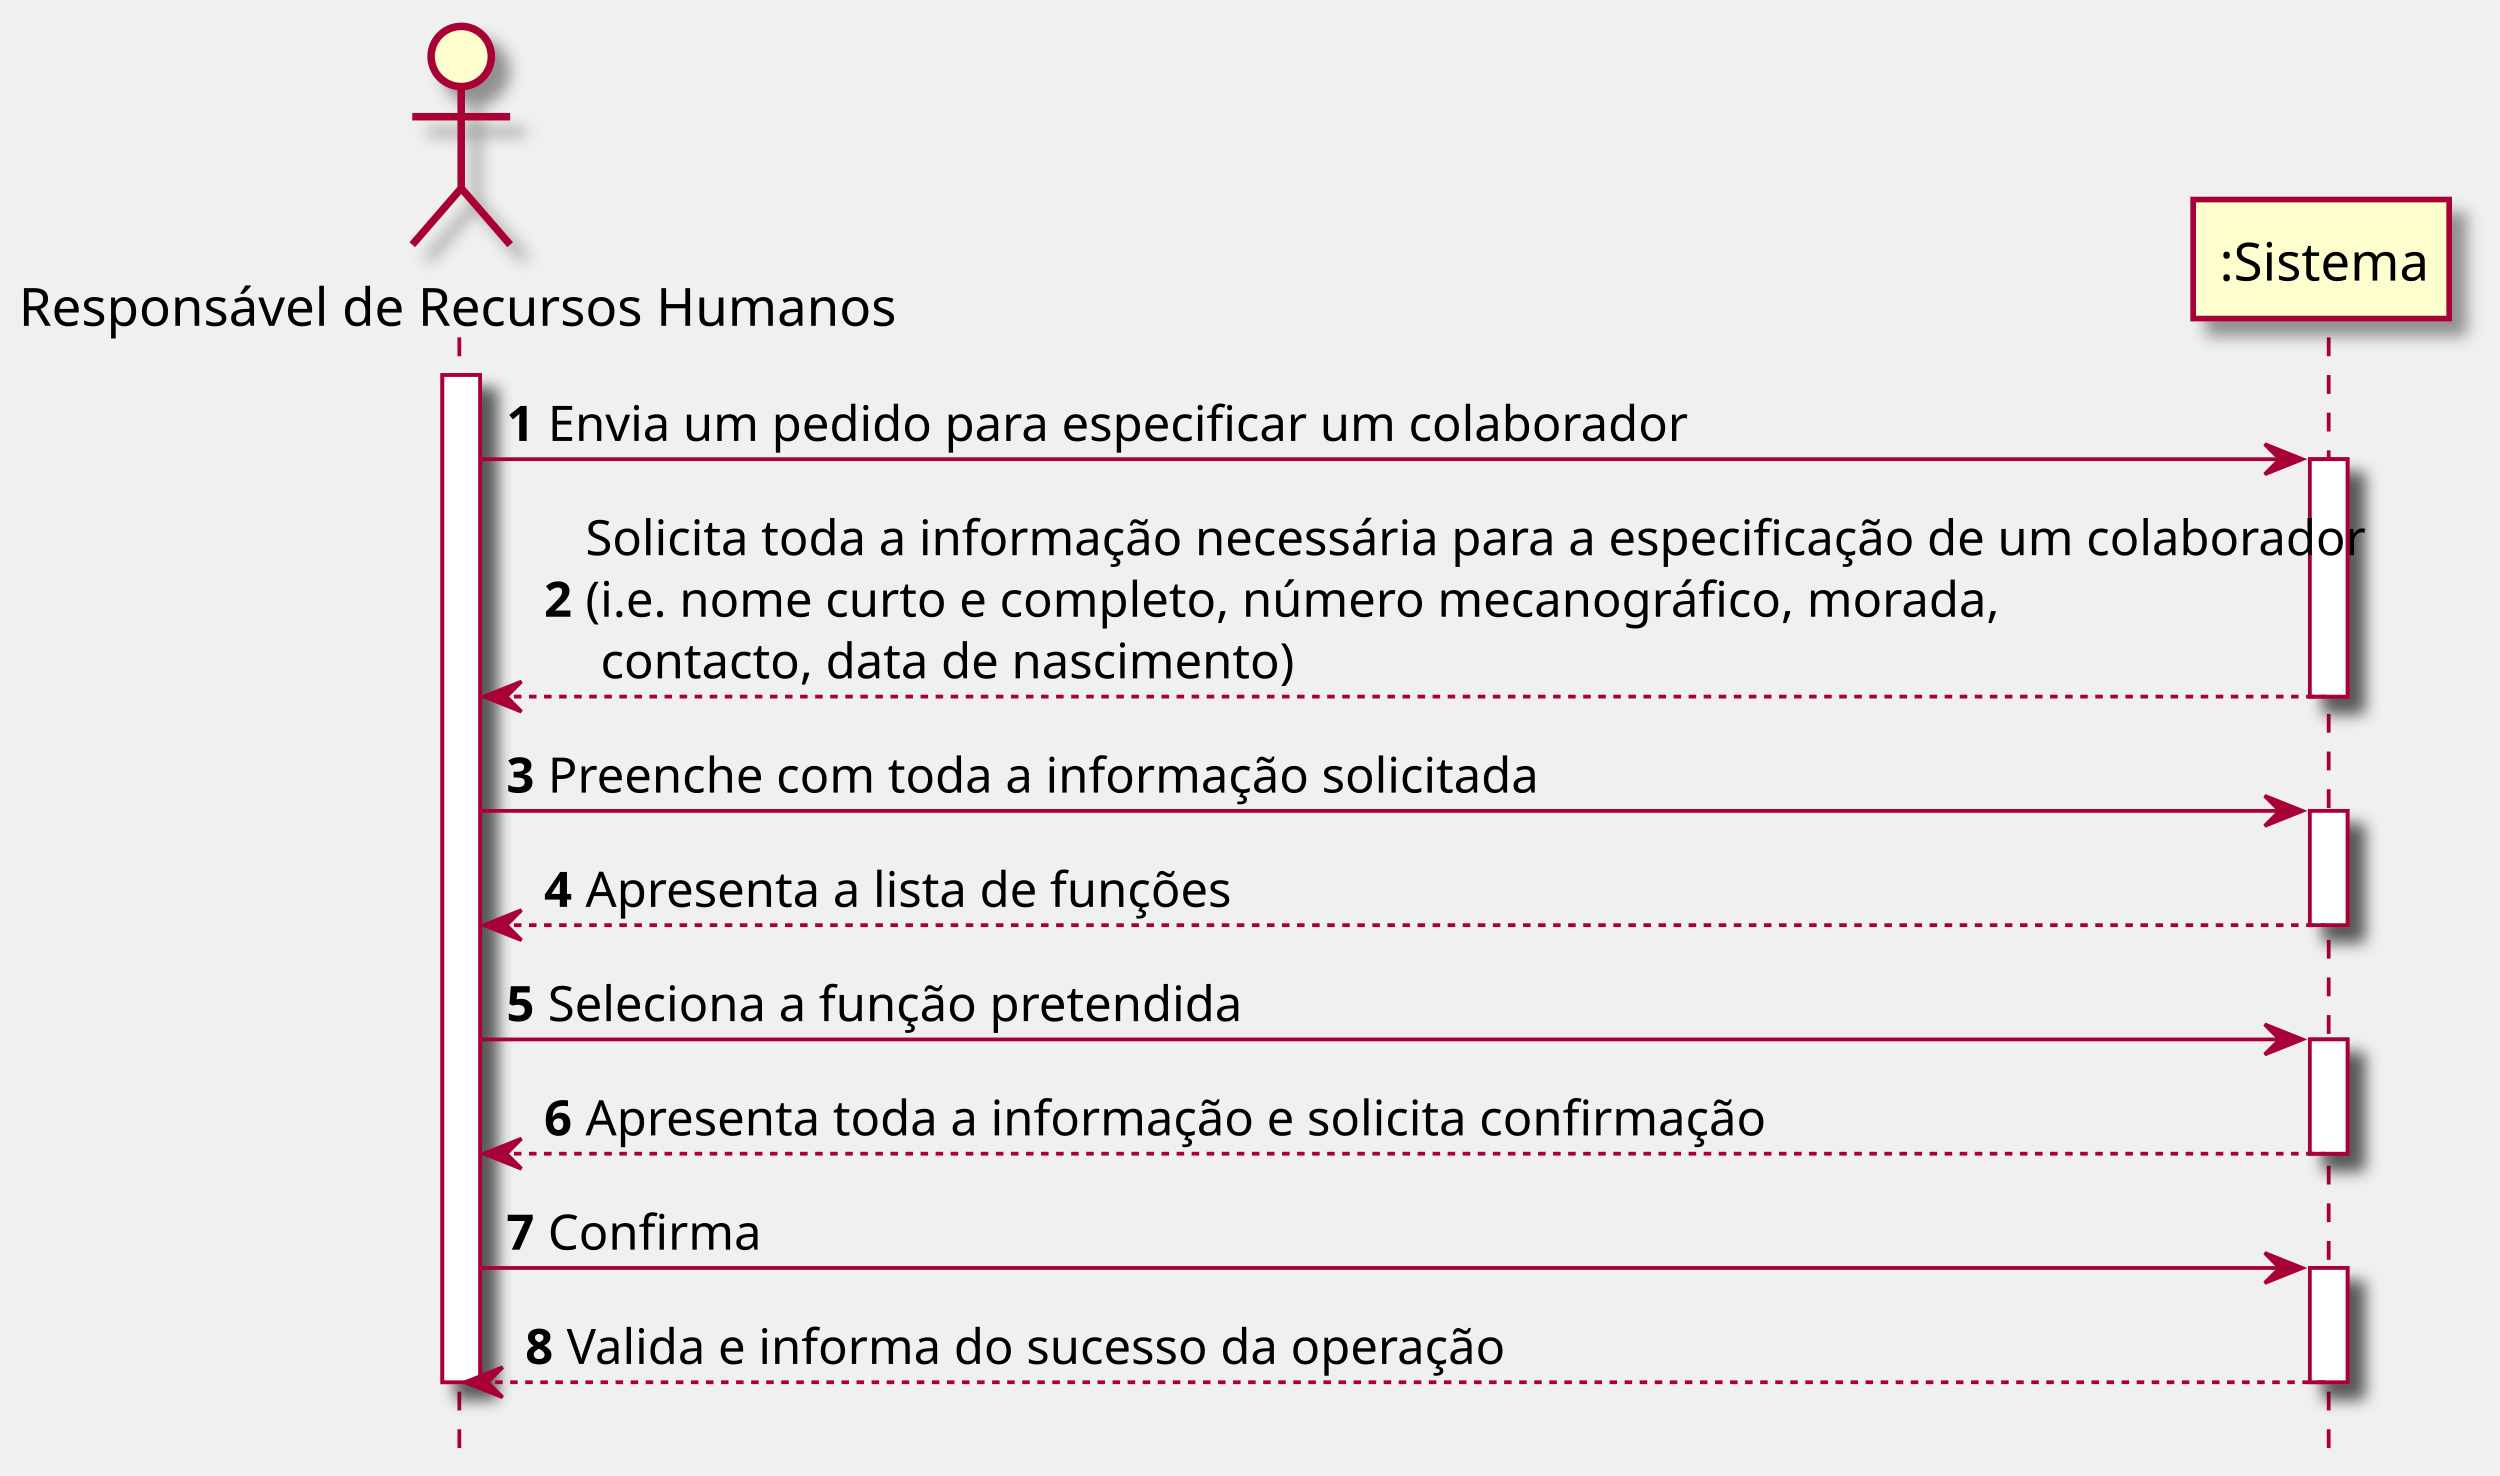
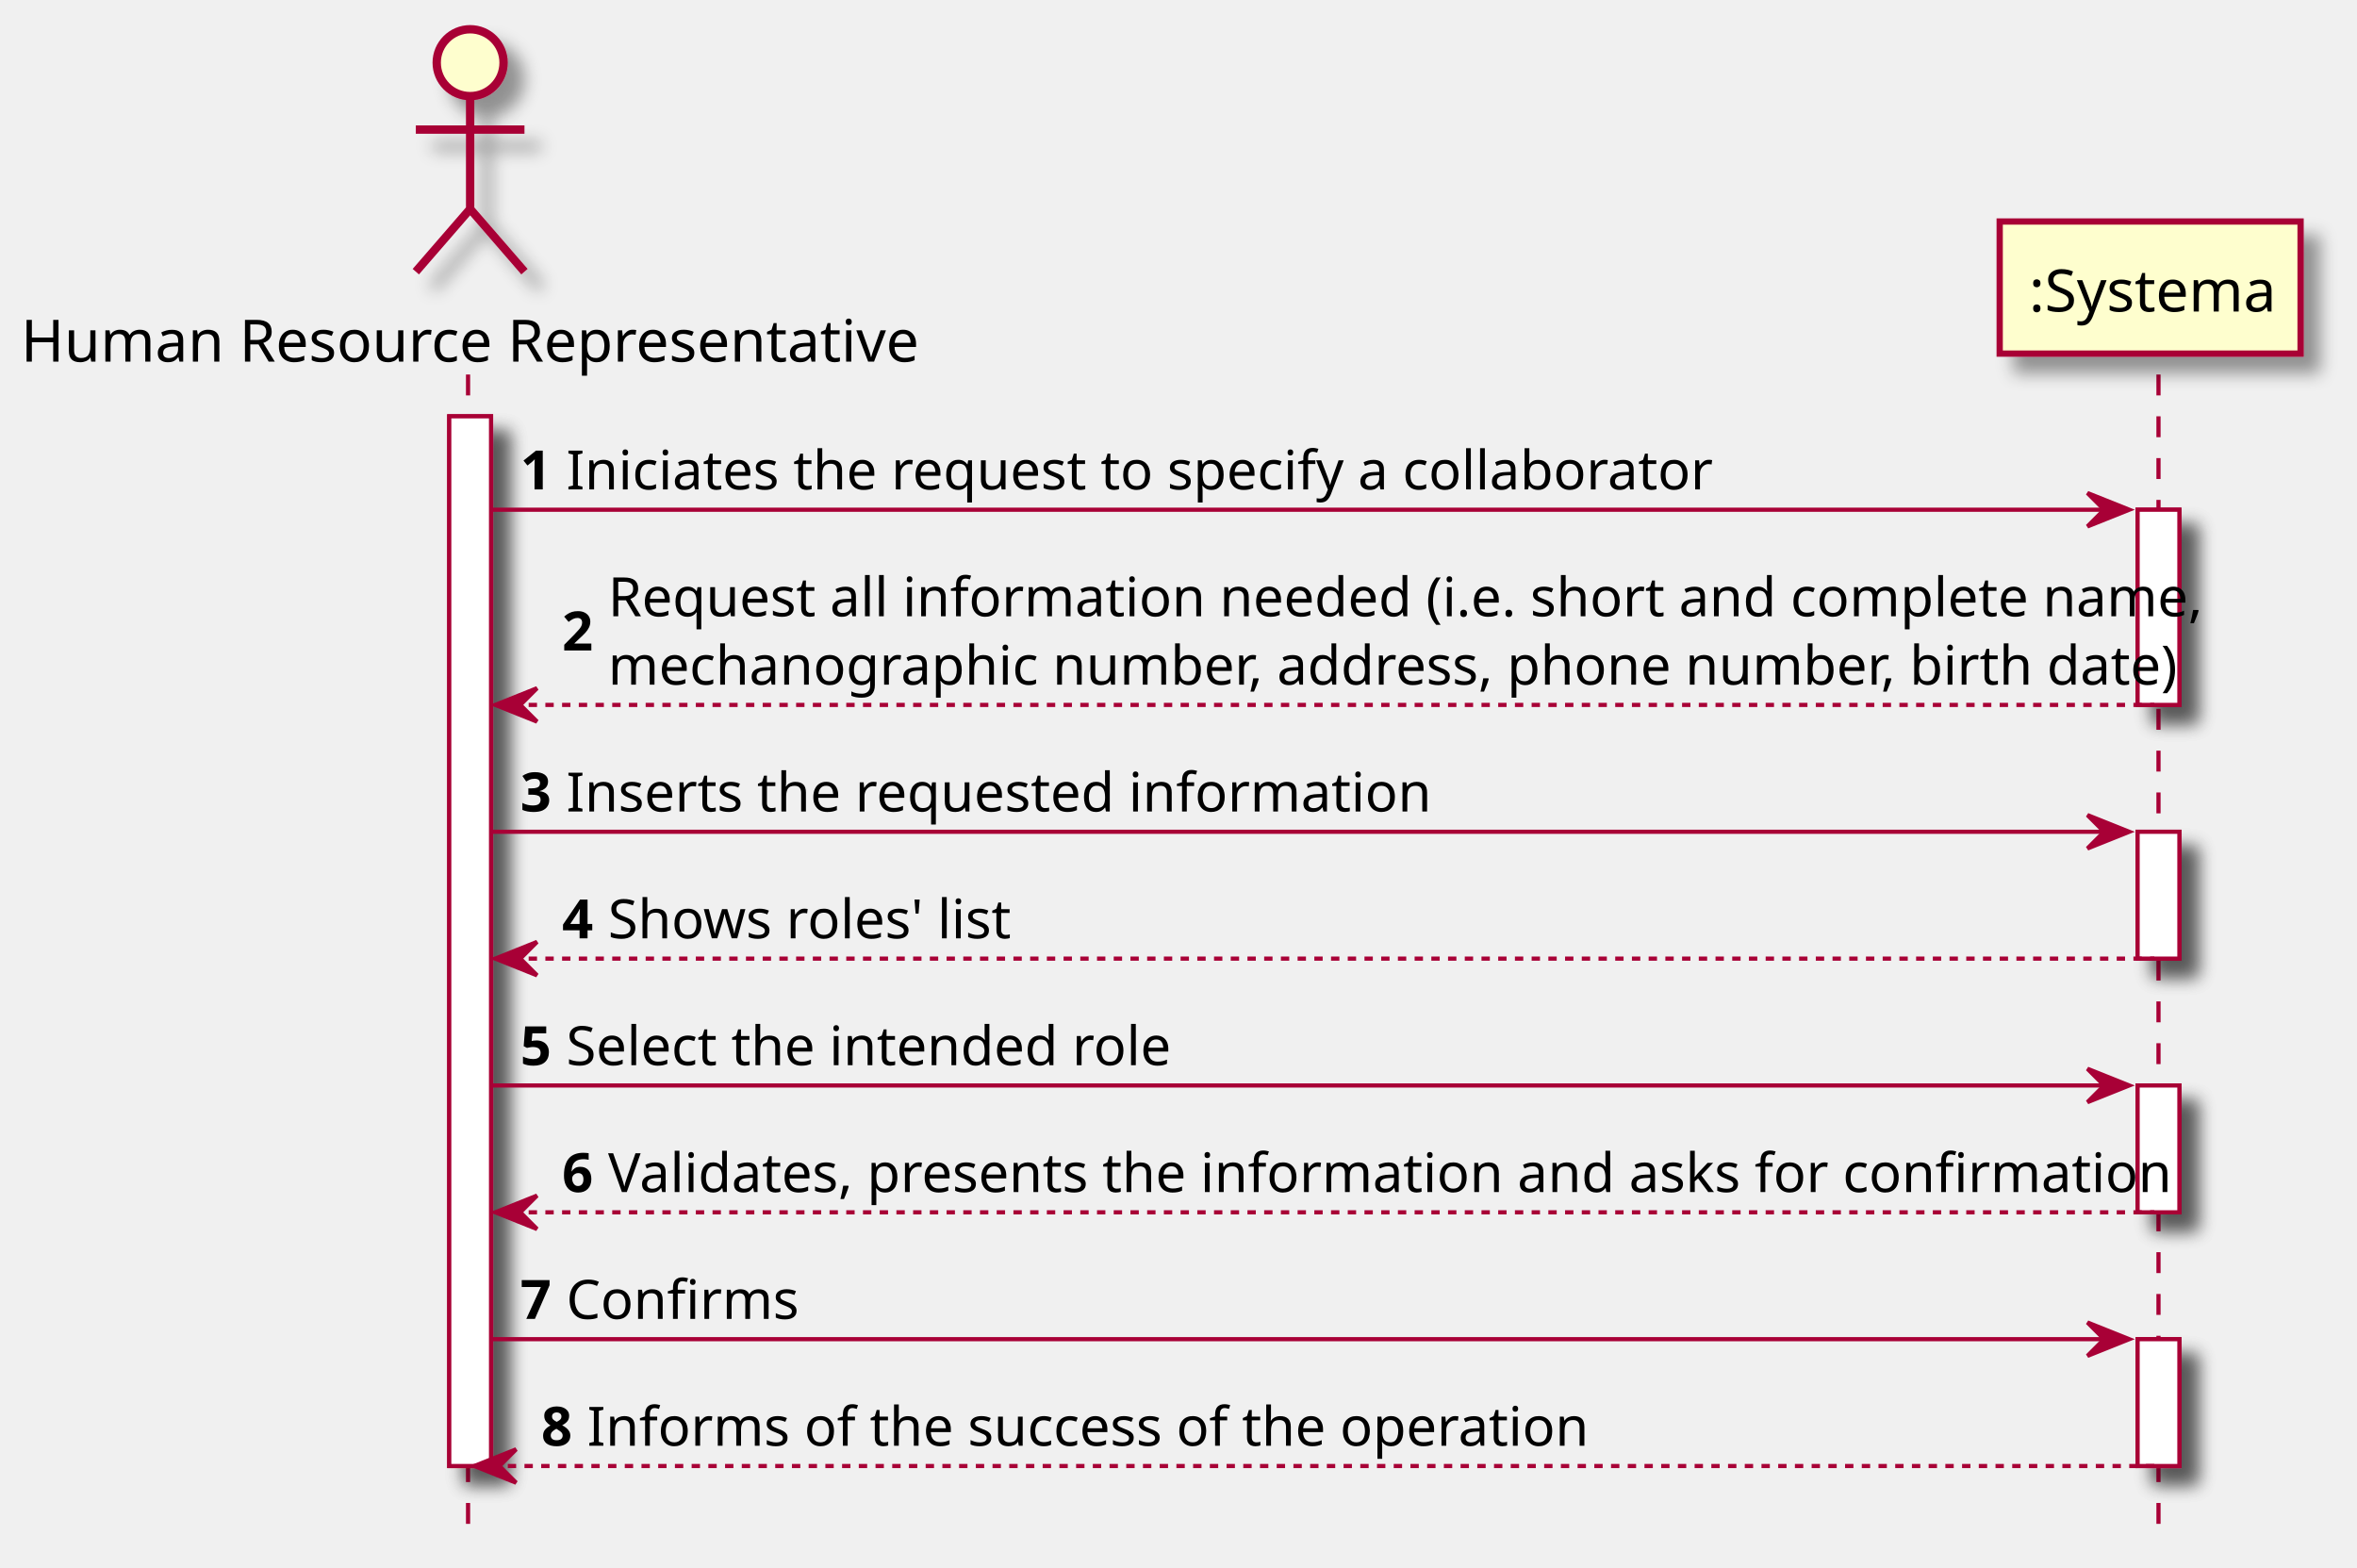
- <svg xmlns="http://www.w3.org/2000/svg" contentScriptType="application/ecmascript" contentStyleType="text/css" height="392px" preserveAspectRatio="none" style="width:664px;height:392px;" version="1.1" viewBox="0 0 664 392" width="664px" zoomAndPan="magnify">
+ <svg xmlns="http://www.w3.org/2000/svg" contentScriptType="application/ecmascript" contentStyleType="text/css" height="375px" preserveAspectRatio="none" style="width:564px;height:375px;" version="1.1" viewBox="0 0 564 375" width="564px" zoomAndPan="magnify">
  <defs>
-     <filter height="300%" id="f1e16jwmvzd0pp" width="300%" x="-1" y="-1">
+     <filter height="300%" id="fw8zy9zucjfg" width="300%" x="-1" y="-1">
      <feGaussianBlur result="blurOut" stdDeviation="2.0" />
      <feColorMatrix in="blurOut" result="blurOut2" type="matrix" values="0 0 0 0 0 0 0 0 0 0 0 0 0 0 0 0 0 0 .4 0" />
      <feOffset dx="4.0" dy="4.0" in="blurOut2" result="blurOut3" />
      <feBlend in="SourceGraphic" in2="blurOut3" mode="normal" />
    </filter>
  </defs>
  <g>
-     <rect fill="#FFFFFF" filter="url(#f1e16jwmvzd0pp)" height="267.516" style="stroke:#A80036;stroke-width:1.0;" width="10" x="117.5" y="99.609" />
-     <rect fill="#FFFFFF" filter="url(#f1e16jwmvzd0pp)" height="63.055" style="stroke:#A80036;stroke-width:1.0;" width="10" x="613.5" y="121.961" />
-     <rect fill="#FFFFFF" filter="url(#f1e16jwmvzd0pp)" height="30.352" style="stroke:#A80036;stroke-width:1.0;" width="10" x="613.5" y="215.367" />
-     <rect fill="#FFFFFF" filter="url(#f1e16jwmvzd0pp)" height="30.352" style="stroke:#A80036;stroke-width:1.0;" width="10" x="613.5" y="276.07" />
-     <rect fill="#FFFFFF" filter="url(#f1e16jwmvzd0pp)" height="30.352" style="stroke:#A80036;stroke-width:1.0;" width="10" x="613.5" y="336.773" />
-     <line style="stroke:#A80036;stroke-width:1.0;stroke-dasharray:5.0,5.0;" x1="122" x2="122" y1="89.609" y2="385.125" />
-     <line style="stroke:#A80036;stroke-width:1.0;stroke-dasharray:5.0,5.0;" x1="618.5" x2="618.5" y1="89.609" y2="385.125" />
-     <text fill="#000000" font-family="sans-serif" font-size="14" lengthAdjust="spacing" textLength="229" x="5" y="86.533">Responsável de Recursos Humanos</text>
-     <ellipse cx="122.5" cy="15" fill="#FEFECE" filter="url(#f1e16jwmvzd0pp)" rx="8" ry="8" style="stroke:#A80036;stroke-width:2.0;" />
-     <path d="M122.5,23 L122.5,50 M109.5,31 L135.5,31 M122.5,50 L109.5,65 M122.5,50 L135.5,65 " fill="none" filter="url(#f1e16jwmvzd0pp)" style="stroke:#A80036;stroke-width:2.0;" />
-     <rect fill="#FEFECE" filter="url(#f1e16jwmvzd0pp)" height="31.609" style="stroke:#A80036;stroke-width:1.5;" width="68" x="582.5" y="53" />
-     <text fill="#000000" font-family="sans-serif" font-size="14" lengthAdjust="spacing" textLength="54" x="589.5" y="74.533">:Sistema</text>
-     <rect fill="#FFFFFF" filter="url(#f1e16jwmvzd0pp)" height="267.516" style="stroke:#A80036;stroke-width:1.0;" width="10" x="117.5" y="99.609" />
-     <rect fill="#FFFFFF" filter="url(#f1e16jwmvzd0pp)" height="63.055" style="stroke:#A80036;stroke-width:1.0;" width="10" x="613.5" y="121.961" />
-     <rect fill="#FFFFFF" filter="url(#f1e16jwmvzd0pp)" height="30.352" style="stroke:#A80036;stroke-width:1.0;" width="10" x="613.5" y="215.367" />
-     <rect fill="#FFFFFF" filter="url(#f1e16jwmvzd0pp)" height="30.352" style="stroke:#A80036;stroke-width:1.0;" width="10" x="613.5" y="276.07" />
-     <rect fill="#FFFFFF" filter="url(#f1e16jwmvzd0pp)" height="30.352" style="stroke:#A80036;stroke-width:1.0;" width="10" x="613.5" y="336.773" />
-     <polygon fill="#A80036" points="601.5,117.961,611.5,121.961,601.5,125.961,605.5,121.961" style="stroke:#A80036;stroke-width:1.0;" />
-     <line style="stroke:#A80036;stroke-width:1.0;" x1="127.5" x2="607.5" y1="121.961" y2="121.961" />
-     <text fill="#000000" font-family="sans-serif" font-size="13" font-weight="bold" lengthAdjust="spacing" textLength="7" x="134.5" y="117.105">1</text>
-     <text fill="#000000" font-family="sans-serif" font-size="13" lengthAdjust="spacing" textLength="283" x="145.5" y="117.105">Envia um pedido para especificar um colaborador</text>
-     <polygon fill="#A80036" points="138.5,181.016,128.5,185.016,138.5,189.016,134.5,185.016" style="stroke:#A80036;stroke-width:1.0;" />
-     <line style="stroke:#A80036;stroke-width:1.0;stroke-dasharray:2.0,2.0;" x1="132.5" x2="617.5" y1="185.016" y2="185.016" />
-     <text fill="#000000" font-family="sans-serif" font-size="13" font-weight="bold" lengthAdjust="spacing" textLength="7" x="144.5" y="163.808">2</text>
-     <text fill="#000000" font-family="sans-serif" font-size="13" lengthAdjust="spacing" textLength="451" x="155.5" y="147.456">Solicita toda a informação necessária para a especificação de um colaborador</text>
-     <text fill="#000000" font-family="sans-serif" font-size="13" lengthAdjust="spacing" textLength="353" x="155.5" y="163.808">(i.e. nome curto e completo, número mecanográfico, morada,</text>
-     <text fill="#000000" font-family="sans-serif" font-size="13" lengthAdjust="spacing" textLength="176" x="159.5" y="180.159">contacto, data de nascimento)</text>
-     <polygon fill="#A80036" points="601.5,211.367,611.5,215.367,601.5,219.367,605.5,215.367" style="stroke:#A80036;stroke-width:1.0;" />
-     <line style="stroke:#A80036;stroke-width:1.0;" x1="127.5" x2="607.5" y1="215.367" y2="215.367" />
-     <text fill="#000000" font-family="sans-serif" font-size="13" font-weight="bold" lengthAdjust="spacing" textLength="7" x="134.5" y="210.511">3</text>
-     <text fill="#000000" font-family="sans-serif" font-size="13" lengthAdjust="spacing" textLength="250" x="145.5" y="210.511">Preenche com toda a informação solicitada</text>
-     <polygon fill="#A80036" points="138.5,241.719,128.5,245.719,138.5,249.719,134.5,245.719" style="stroke:#A80036;stroke-width:1.0;" />
-     <line style="stroke:#A80036;stroke-width:1.0;stroke-dasharray:2.0,2.0;" x1="132.5" x2="617.5" y1="245.719" y2="245.719" />
-     <text fill="#000000" font-family="sans-serif" font-size="13" font-weight="bold" lengthAdjust="spacing" textLength="7" x="144.5" y="240.862">4</text>
-     <text fill="#000000" font-family="sans-serif" font-size="13" lengthAdjust="spacing" textLength="165" x="155.5" y="240.862">Apresenta a lista de funções</text>
-     <polygon fill="#A80036" points="601.5,272.07,611.5,276.07,601.5,280.07,605.5,276.07" style="stroke:#A80036;stroke-width:1.0;" />
-     <line style="stroke:#A80036;stroke-width:1.0;" x1="127.5" x2="607.5" y1="276.07" y2="276.07" />
-     <text fill="#000000" font-family="sans-serif" font-size="13" font-weight="bold" lengthAdjust="spacing" textLength="7" x="134.5" y="271.214">5</text>
-     <text fill="#000000" font-family="sans-serif" font-size="13" lengthAdjust="spacing" textLength="174" x="145.5" y="271.214">Seleciona a função pretendida</text>
-     <polygon fill="#A80036" points="138.5,302.422,128.5,306.422,138.5,310.422,134.5,306.422" style="stroke:#A80036;stroke-width:1.0;" />
-     <line style="stroke:#A80036;stroke-width:1.0;stroke-dasharray:2.0,2.0;" x1="132.5" x2="617.5" y1="306.422" y2="306.422" />
-     <text fill="#000000" font-family="sans-serif" font-size="13" font-weight="bold" lengthAdjust="spacing" textLength="7" x="144.5" y="301.565">6</text>
-     <text fill="#000000" font-family="sans-serif" font-size="13" lengthAdjust="spacing" textLength="296" x="155.5" y="301.565">Apresenta toda a informação e solicita confirmação</text>
-     <polygon fill="#A80036" points="601.5,332.773,611.5,336.773,601.5,340.773,605.5,336.773" style="stroke:#A80036;stroke-width:1.0;" />
-     <line style="stroke:#A80036;stroke-width:1.0;" x1="127.5" x2="607.5" y1="336.773" y2="336.773" />
-     <text fill="#000000" font-family="sans-serif" font-size="13" font-weight="bold" lengthAdjust="spacing" textLength="7" x="134.5" y="331.917">7</text>
-     <text fill="#000000" font-family="sans-serif" font-size="13" lengthAdjust="spacing" textLength="51" x="145.5" y="331.917">Confirma</text>
-     <polygon fill="#A80036" points="133.5,363.125,123.5,367.125,133.5,371.125,129.5,367.125" style="stroke:#A80036;stroke-width:1.0;" />
-     <line style="stroke:#A80036;stroke-width:1.0;stroke-dasharray:2.0,2.0;" x1="127.5" x2="617.5" y1="367.125" y2="367.125" />
-     <text fill="#000000" font-family="sans-serif" font-size="13" font-weight="bold" lengthAdjust="spacing" textLength="7" x="139.5" y="362.269">8</text>
-     <text fill="#000000" font-family="sans-serif" font-size="13" lengthAdjust="spacing" textLength="239" x="150.5" y="362.269">Valida e informa do sucesso da operação</text>
+     <rect fill="#FFFFFF" filter="url(#fw8zy9zucjfg)" height="251.164" style="stroke:#A80036;stroke-width:1.0;" width="10" x="107.5" y="99.609" />
+     <rect fill="#FFFFFF" filter="url(#fw8zy9zucjfg)" height="46.703" style="stroke:#A80036;stroke-width:1.0;" width="10" x="511.5" y="121.961" />
+     <rect fill="#FFFFFF" filter="url(#fw8zy9zucjfg)" height="30.352" style="stroke:#A80036;stroke-width:1.0;" width="10" x="511.5" y="199.016" />
+     <rect fill="#FFFFFF" filter="url(#fw8zy9zucjfg)" height="30.352" style="stroke:#A80036;stroke-width:1.0;" width="10" x="511.5" y="259.719" />
+     <rect fill="#FFFFFF" filter="url(#fw8zy9zucjfg)" height="30.352" style="stroke:#A80036;stroke-width:1.0;" width="10" x="511.5" y="320.422" />
+     <line style="stroke:#A80036;stroke-width:1.0;stroke-dasharray:5.0,5.0;" x1="112" x2="112" y1="89.609" y2="368.773" />
+     <line style="stroke:#A80036;stroke-width:1.0;stroke-dasharray:5.0,5.0;" x1="516.5" x2="516.5" y1="89.609" y2="368.773" />
+     <text fill="#000000" font-family="sans-serif" font-size="14" lengthAdjust="spacing" textLength="209" x="5" y="86.533">Human Resource Representative</text>
+     <ellipse cx="112.5" cy="15" fill="#FEFECE" filter="url(#fw8zy9zucjfg)" rx="8" ry="8" style="stroke:#A80036;stroke-width:2.0;" />
+     <path d="M112.5,23 L112.5,50 M99.5,31 L125.5,31 M112.5,50 L99.5,65 M112.5,50 L125.5,65 " fill="none" filter="url(#fw8zy9zucjfg)" style="stroke:#A80036;stroke-width:2.0;" />
+     <rect fill="#FEFECE" filter="url(#fw8zy9zucjfg)" height="31.609" style="stroke:#A80036;stroke-width:1.5;" width="72" x="478.5" y="53" />
+     <text fill="#000000" font-family="sans-serif" font-size="14" lengthAdjust="spacing" textLength="58" x="485.5" y="74.533">:Systema</text>
+     <rect fill="#FFFFFF" filter="url(#fw8zy9zucjfg)" height="251.164" style="stroke:#A80036;stroke-width:1.0;" width="10" x="107.5" y="99.609" />
+     <rect fill="#FFFFFF" filter="url(#fw8zy9zucjfg)" height="46.703" style="stroke:#A80036;stroke-width:1.0;" width="10" x="511.5" y="121.961" />
+     <rect fill="#FFFFFF" filter="url(#fw8zy9zucjfg)" height="30.352" style="stroke:#A80036;stroke-width:1.0;" width="10" x="511.5" y="199.016" />
+     <rect fill="#FFFFFF" filter="url(#fw8zy9zucjfg)" height="30.352" style="stroke:#A80036;stroke-width:1.0;" width="10" x="511.5" y="259.719" />
+     <rect fill="#FFFFFF" filter="url(#fw8zy9zucjfg)" height="30.352" style="stroke:#A80036;stroke-width:1.0;" width="10" x="511.5" y="320.422" />
+     <polygon fill="#A80036" points="499.5,117.961,509.5,121.961,499.5,125.961,503.5,121.961" style="stroke:#A80036;stroke-width:1.0;" />
+     <line style="stroke:#A80036;stroke-width:1.0;" x1="117.5" x2="505.5" y1="121.961" y2="121.961" />
+     <text fill="#000000" font-family="sans-serif" font-size="13" font-weight="bold" lengthAdjust="spacing" textLength="7" x="124.5" y="117.105">1</text>
+     <text fill="#000000" font-family="sans-serif" font-size="13" lengthAdjust="spacing" textLength="259" x="135.5" y="117.105">Iniciates the request to specify a collaborator</text>
+     <polygon fill="#A80036" points="128.5,164.664,118.5,168.664,128.5,172.664,124.5,168.664" style="stroke:#A80036;stroke-width:1.0;" />
+     <line style="stroke:#A80036;stroke-width:1.0;stroke-dasharray:2.0,2.0;" x1="122.5" x2="515.5" y1="168.664" y2="168.664" />
+     <text fill="#000000" font-family="sans-serif" font-size="13" font-weight="bold" lengthAdjust="spacing" textLength="7" x="134.5" y="155.632">2</text>
+     <text fill="#000000" font-family="sans-serif" font-size="13" lengthAdjust="spacing" textLength="359" x="145.5" y="147.456">Request all information needed (i.e. short and complete name,</text>
+     <text fill="#000000" font-family="sans-serif" font-size="13" lengthAdjust="spacing" textLength="352" x="145.5" y="163.808">mechanographic number, address, phone number, birth date)</text>
+     <polygon fill="#A80036" points="499.5,195.016,509.5,199.016,499.5,203.016,503.5,199.016" style="stroke:#A80036;stroke-width:1.0;" />
+     <line style="stroke:#A80036;stroke-width:1.0;" x1="117.5" x2="505.5" y1="199.016" y2="199.016" />
+     <text fill="#000000" font-family="sans-serif" font-size="13" font-weight="bold" lengthAdjust="spacing" textLength="7" x="124.5" y="194.159">3</text>
+     <text fill="#000000" font-family="sans-serif" font-size="13" lengthAdjust="spacing" textLength="189" x="135.5" y="194.159">Inserts the requested information</text>
+     <polygon fill="#A80036" points="128.5,225.367,118.5,229.367,128.5,233.367,124.5,229.367" style="stroke:#A80036;stroke-width:1.0;" />
+     <line style="stroke:#A80036;stroke-width:1.0;stroke-dasharray:2.0,2.0;" x1="122.5" x2="515.5" y1="229.367" y2="229.367" />
+     <text fill="#000000" font-family="sans-serif" font-size="13" font-weight="bold" lengthAdjust="spacing" textLength="7" x="134.5" y="224.511">4</text>
+     <text fill="#000000" font-family="sans-serif" font-size="13" lengthAdjust="spacing" textLength="94" x="145.5" y="224.511">Shows roles' list</text>
+     <polygon fill="#A80036" points="499.5,255.719,509.5,259.719,499.5,263.719,503.5,259.719" style="stroke:#A80036;stroke-width:1.0;" />
+     <line style="stroke:#A80036;stroke-width:1.0;" x1="117.5" x2="505.5" y1="259.719" y2="259.719" />
+     <text fill="#000000" font-family="sans-serif" font-size="13" font-weight="bold" lengthAdjust="spacing" textLength="7" x="124.5" y="254.862">5</text>
+     <text fill="#000000" font-family="sans-serif" font-size="13" lengthAdjust="spacing" textLength="137" x="135.5" y="254.862">Select the intended role</text>
+     <polygon fill="#A80036" points="128.5,286.07,118.5,290.07,128.5,294.07,124.5,290.07" style="stroke:#A80036;stroke-width:1.0;" />
+     <line style="stroke:#A80036;stroke-width:1.0;stroke-dasharray:2.0,2.0;" x1="122.5" x2="515.5" y1="290.07" y2="290.07" />
+     <text fill="#000000" font-family="sans-serif" font-size="13" font-weight="bold" lengthAdjust="spacing" textLength="7" x="134.5" y="285.214">6</text>
+     <text fill="#000000" font-family="sans-serif" font-size="13" lengthAdjust="spacing" textLength="350" x="145.5" y="285.214">Validates, presents the information and asks for confirmation</text>
+     <polygon fill="#A80036" points="499.5,316.422,509.5,320.422,499.5,324.422,503.5,320.422" style="stroke:#A80036;stroke-width:1.0;" />
+     <line style="stroke:#A80036;stroke-width:1.0;" x1="117.5" x2="505.5" y1="320.422" y2="320.422" />
+     <text fill="#000000" font-family="sans-serif" font-size="13" font-weight="bold" lengthAdjust="spacing" textLength="7" x="124.5" y="315.565">7</text>
+     <text fill="#000000" font-family="sans-serif" font-size="13" lengthAdjust="spacing" textLength="51" x="135.5" y="315.565">Confirms</text>
+     <polygon fill="#A80036" points="123.5,346.773,113.5,350.773,123.5,354.773,119.5,350.773" style="stroke:#A80036;stroke-width:1.0;" />
+     <line style="stroke:#A80036;stroke-width:1.0;stroke-dasharray:2.0,2.0;" x1="117.5" x2="515.5" y1="350.773" y2="350.773" />
+     <text fill="#000000" font-family="sans-serif" font-size="13" font-weight="bold" lengthAdjust="spacing" textLength="7" x="129.5" y="345.917">8</text>
+     <text fill="#000000" font-family="sans-serif" font-size="13" lengthAdjust="spacing" textLength="224" x="140.5" y="345.917">Informs of the success of the operation</text>
  </g>
</svg>
